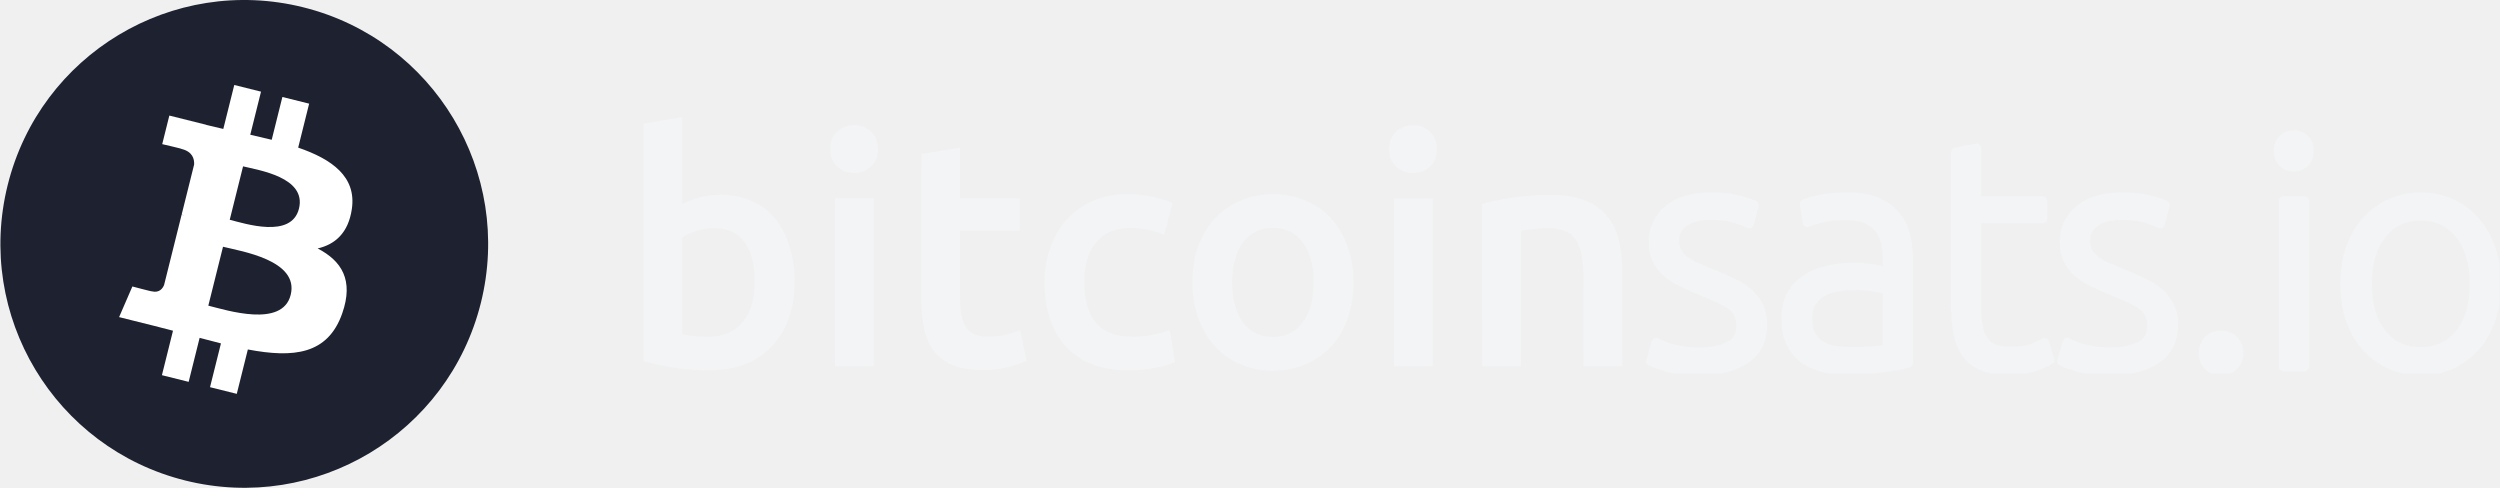
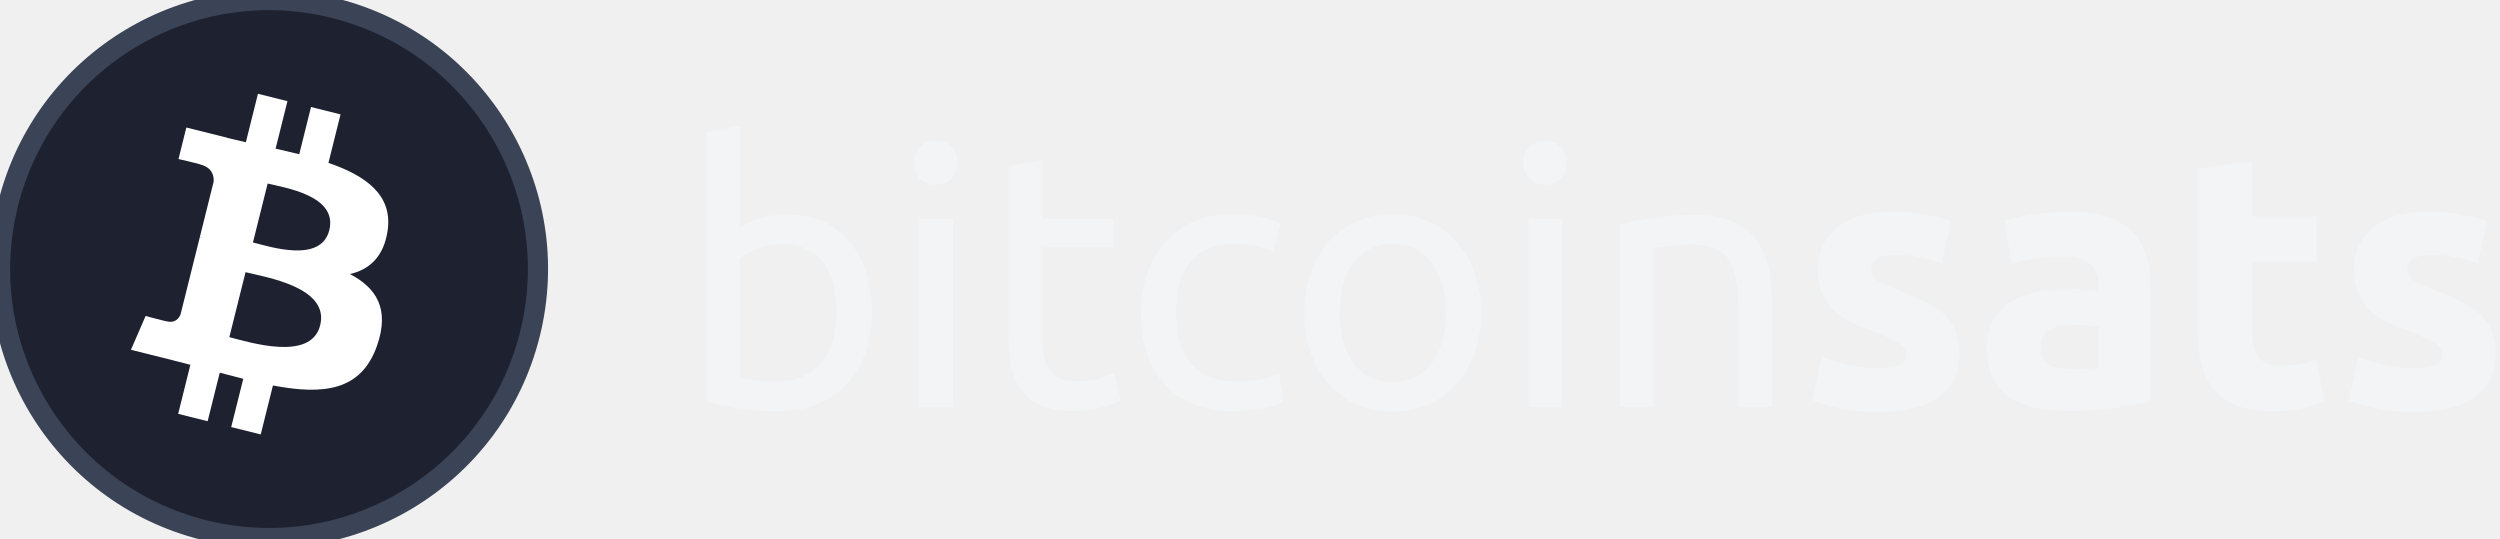
- <svg xmlns="http://www.w3.org/2000/svg" viewBox="0 0 327.9 64" width="984" height="192" role="img" aria-label="bitcoinsats.io">
+ <svg xmlns="http://www.w3.org/2000/svg" viewBox="0 0 297.4 64" width="892" height="192" role="img" aria-label="bitcoinsats.io">
  <g transform="translate(0.00630876,-0.00301984)">
-     <path fill="#1E2230" d="m63.033,39.744c-4.274,17.143-21.637,27.576-38.782,23.301-17.138-4.274-27.571-21.638-23.295-38.78,4.272-17.145,21.635-27.579,38.775-23.305,17.144,4.274,27.576,21.64,23.302,38.784z" />
-     <path fill="#FFF" d="m46.103,27.444c0.637-4.258-2.605-6.547-7.038-8.074l1.438-5.768-3.511-0.875-1.4,5.616c-0.923-0.23-1.871-0.447-2.813-0.662l1.41-5.653-3.509-0.875-1.439,5.766c-0.764-0.174-1.514-0.346-2.242-0.527l0.004-0.018-4.842-1.209-0.934,3.75s2.605,0.597,2.55,0.634c1.422,0.355,1.679,1.296,1.636,2.042l-1.638,6.571c0.098,0.025,0.225,0.061,0.365,0.117-0.117-0.029-0.242-0.061-0.371-0.092l-2.296,9.205c-0.174,0.432-0.615,1.08-1.609,0.834,0.035,0.051-2.552-0.637-2.552-0.637l-1.743,4.019,4.569,1.139c0.85,0.213,1.683,0.436,2.503,0.646l-1.453,5.834,3.507,0.875,1.439-5.772c0.958,0.26,1.888,0.5,2.798,0.726l-1.434,5.745,3.511,0.875,1.453-5.823c5.987,1.133,10.489,0.676,12.384-4.739,1.527-4.36-0.076-6.875-3.226-8.515,2.294-0.529,4.022-2.038,4.483-5.155zm-8.022,11.249c-1.085,4.36-8.426,2.003-10.806,1.412l1.928-7.729c2.38,0.594,10.012,1.77,8.878,6.317zm1.086-11.312c-0.99,3.966-7.1,1.951-9.082,1.457l1.748-7.01c1.982,0.494,8.365,1.416,7.334,5.553z" />
+     <path fill="#1E2230" stroke="#3B4356" stroke-width="2.4" d="m63.033,39.744c-4.274,17.143-21.637,27.576-38.782,23.301-17.138-4.274-27.571-21.638-23.295-38.78,4.272-17.145,21.635-27.579,38.775-23.305,17.144,4.274,27.576,21.64,23.302,38.784z" />
+     <path fill="#FFFFFF" d="m46.103,27.444c0.637-4.258-2.605-6.547-7.038-8.074l1.438-5.768-3.511-0.875-1.4,5.616c-0.923-0.23-1.871-0.447-2.813-0.662l1.41-5.653-3.509-0.875-1.439,5.766c-0.764-0.174-1.514-0.346-2.242-0.527l0.004-0.018-4.842-1.209-0.934,3.75s2.605,0.597,2.55,0.634c1.422,0.355,1.679,1.296,1.636,2.042l-1.638,6.571c0.098,0.025,0.225,0.061,0.365,0.117-0.117-0.029-0.242-0.061-0.371-0.092l-2.296,9.205c-0.174,0.432-0.615,1.08-1.609,0.834,0.035,0.051-2.552-0.637-2.552-0.637l-1.743,4.019,4.569,1.139c0.85,0.213,1.683,0.436,2.503,0.646l-1.453,5.834,3.507,0.875,1.439-5.772c0.958,0.26,1.888,0.5,2.798,0.726l-1.434,5.745,3.511,0.875,1.453-5.823c5.987,1.133,10.489,0.676,12.384-4.739,1.527-4.36-0.076-6.875-3.226-8.515,2.294-0.529,4.022-2.038,4.483-5.155zm-8.022,11.249c-1.085,4.36-8.426,2.003-10.806,1.412l1.928-7.729c2.38,0.594,10.012,1.77,8.878,6.317zm1.086-11.312c-0.99,3.966-7.1,1.951-9.082,1.457l1.748-7.01c1.982,0.494,8.365,1.416,7.334,5.553z" />
  </g>
-   <svg x="84" y="15.00" width="243.86" height="34.0" viewBox="-0.10 -0.10 65.397 9.118" color="#F3F4F6">
-     <g transform="translate(-39.67519,-80.76244)">
-       <path d="m 43.592,86.554 q 0,-0.869 -0.35,-1.377 -0.339,-0.508 -1.084,-0.508 -0.339,0 -0.643,0.102 -0.294,0.102 -0.474,0.226 v 3.398 q 0.147,0.034 0.373,0.068 0.237,0.023 0.564,0.023 0.756,0 1.185,-0.508 0.429,-0.519 0.429,-1.422 z m 1.4,0.023 q 0,0.711 -0.214,1.287 -0.203,0.564 -0.598,0.971 -0.384,0.406 -0.937,0.621 -0.553,0.214 -1.253,0.214 -0.677,0 -1.298,-0.102 -0.61,-0.102 -1.016,-0.226 v -8.354 l 1.366,-0.226 v 3.059 q 0.237,-0.124 0.576,-0.226 0.35,-0.102 0.768,-0.102 0.621,0 1.106,0.226 0.497,0.214 0.824,0.621 0.327,0.406 0.497,0.982 0.181,0.564 0.181,1.253 z m 2.788,2.946 h -1.366 v -5.904 h 1.366 z m 0.147,-7.631 q 0,0.384 -0.248,0.61 -0.248,0.226 -0.587,0.226 -0.35,0 -0.598,-0.226 -0.248,-0.226 -0.248,-0.61 0,-0.395 0.248,-0.621 0.248,-0.226 0.598,-0.226 0.339,0 0.587,0.226 0.248,0.226 0.248,0.621 z m 1.524,0.169 1.366,-0.226 v 1.784 h 2.1 v 1.14 h -2.1 v 2.405 q 0,0.711 0.226,1.016 0.226,0.305 0.768,0.305 0.373,0 0.655,-0.079 0.294,-0.079 0.463,-0.147 l 0.226,1.084 q -0.237,0.102 -0.621,0.203 -0.384,0.113 -0.903,0.113 -0.632,0 -1.061,-0.169 -0.418,-0.169 -0.666,-0.485 -0.248,-0.327 -0.35,-0.779 -0.102,-0.463 -0.102,-1.05 z m 4.335,4.516 q 0,-0.655 0.203,-1.219 0.203,-0.576 0.576,-0.993 0.384,-0.418 0.926,-0.655 0.542,-0.237 1.219,-0.237 0.835,0 1.58,0.305 l -0.294,1.118 q -0.237,-0.102 -0.542,-0.169 -0.294,-0.068 -0.632,-0.068 -0.802,0 -1.219,0.508 -0.418,0.497 -0.418,1.411 0,0.881 0.395,1.4 0.395,0.508 1.332,0.508 0.35,0 0.689,-0.068 0.339,-0.068 0.587,-0.169 l 0.192,1.129 q -0.226,0.113 -0.689,0.203 -0.452,0.09 -0.937,0.09 -0.756,0 -1.321,-0.226 -0.553,-0.237 -0.926,-0.643 -0.361,-0.418 -0.542,-0.982 -0.181,-0.576 -0.181,-1.242 z m 10.871,-0.011 q 0,0.7 -0.203,1.276 -0.203,0.576 -0.576,0.982 -0.373,0.406 -0.903,0.632 -0.519,0.226 -1.151,0.226 -0.632,0 -1.151,-0.226 -0.519,-0.226 -0.892,-0.632 -0.373,-0.406 -0.587,-0.982 -0.203,-0.576 -0.203,-1.276 0,-0.7 0.203,-1.264 0.214,-0.576 0.587,-0.982 0.384,-0.406 0.903,-0.621 0.519,-0.226 1.14,-0.226 0.621,0 1.14,0.226 0.531,0.214 0.903,0.621 0.373,0.406 0.576,0.982 0.214,0.564 0.214,1.264 z m -1.4,0 q 0,-0.881 -0.384,-1.389 -0.373,-0.519 -1.05,-0.519 -0.677,0 -1.061,0.519 -0.373,0.508 -0.373,1.389 0,0.892 0.373,1.411 0.384,0.519 1.061,0.519 0.677,0 1.05,-0.519 0.384,-0.519 0.384,-1.411 z m 4.188,2.958 h -1.366 v -5.904 h 1.366 z m 0.147,-7.631 q 0,0.384 -0.248,0.61 -0.248,0.226 -0.587,0.226 -0.35,0 -0.598,-0.226 -0.248,-0.226 -0.248,-0.61 0,-0.395 0.248,-0.621 0.248,-0.226 0.598,-0.226 0.339,0 0.587,0.226 0.248,0.226 0.248,0.621 z m 1.592,1.919 q 0.395,-0.113 1.027,-0.214 0.632,-0.102 1.4,-0.102 0.722,0 1.208,0.203 0.485,0.192 0.768,0.553 0.294,0.35 0.406,0.858 0.124,0.497 0.124,1.095 v 3.319 h -1.366 v -3.104 q 0,-0.474 -0.068,-0.802 -0.056,-0.339 -0.203,-0.542 -0.135,-0.214 -0.384,-0.305 -0.237,-0.102 -0.587,-0.102 -0.26,0 -0.542,0.034 -0.282,0.034 -0.418,0.056 v 4.764 h -1.366 z" fill="currentColor" />
-       <path transform="translate(30.0163,80.8267) scale(0.00217094)" fill="currentColor" stroke="currentColor" stroke-width="150" stroke-linejoin="round" d="m 21565.4,3776.8 q 291.2,0 478.4,-93.6 192.4,-98.8 192.4,-327.6 0,-109.2 -36.4,-187.2 -31.2,-78 -109.2,-140.4 -78,-62.4 -208,-119.6 -124.8,-57.2 -312,-135.2 -150.8,-62.4 -286,-124.8 -135.2,-67.6 -239.2,-150.8 -104,-88.4 -166.4,-208 -62.4,-119.6 -62.4,-291.2 0,-327.6 244.4,-530.4 249.6,-202.8 681.2,-202.8 275.6,0 452.4,46.8 182,46.8 254.8,83.2 l -78,301.6 q -62.4,-31.2 -213.2,-83.2 -145.6,-52 -431.6,-52 -114.4,0 -218.4,26 -98.8,20.8 -176.8,72.8 -78,46.8 -124.8,124.8 -46.8,72.8 -46.8,182 0,109.2 41.6,187.2 41.6,78 119.6,140.4 83.2,57.2 197.6,109.2 119.6,52 270.4,114.4 156,62.4 296.4,130 145.6,62.4 254.8,156 109.2,88.4 176.8,218.4 67.6,124.8 67.6,317.2 0,364 -275.6,551.2 -270.4,187.2 -743.6,187.2 -353.6,0 -540.8,-62.4 -187.2,-57.2 -249.6,-88.4 l 88.4,-306.8 q 15.6,10.4 67.6,36.4 52,20.8 140.4,52 88.4,26 208,46.8 124.8,20.8 286,20.8 z m 2447.265,-5.2 q 197.6,0 343.2,-10.4 150.8,-15.6 254.8,-36.4 v -946.4 q -57.2,-26 -182,-52 -124.8,-31.2 -343.2,-31.2 -124.8,0 -260,20.8 -135.2,15.6 -249.6,78 -114.4,57.2 -187.2,161.2 -72.8,104 -72.8,275.6 0,150.8 46.8,254.8 52,104 140.4,166.4 93.6,62.4 218.4,93.6 130,26 291.2,26 z m -31.2,-2506.4 q 265.2,0 447.2,78 187.2,72.8 301.6,208 114.4,130 166.4,312 52,182 52,395.2 v 1695.2 q -52,15.6 -150.8,36.4 -98.8,15.6 -228.8,36.4 -130,20.8 -291.2,31.2 -156,15.6 -322.4,15.6 -213.2,0 -395.2,-46.8 -176.8,-46.8 -312,-145.6 -130,-104 -208,-260 -72.8,-161.2 -72.8,-390 0,-218.4 83.2,-374.4 83.2,-156 234,-254.8 150.8,-104 358.8,-150.8 208,-46.8 452.4,-46.8 72.8,0 150.8,10.4 83.2,5.2 156,20.8 78,10.4 130,26 57.2,10.4 78,20.8 v -166.4 q 0,-140.4 -20.8,-270.4 -20.8,-135.2 -93.6,-239.2 -67.6,-109.2 -197.6,-171.6 -124.8,-67.6 -332.8,-67.6 -296.4,0 -442,41.6 -145.6,41.6 -213.2,67.6 l -46.8,-296.4 q 88.4,-41.6 270.4,-78 187.2,-36.4 447.2,-36.4 z m 2072.871,62.4 h 1071.2 v 286 h -1071.2 v 1430 q 0,228.8 36.4,374.4 41.6,140.4 114.4,218.4 72.8,78 176.8,104 104,26 228.8,26 213.2,0 343.2,-46.8 130,-52 202.8,-93.6 l 83.2,280.8 q -72.8,46.8 -254.8,109.2 -182,57.2 -395.2,57.2 -249.6,0 -421.2,-62.4 -166.4,-67.6 -270.4,-197.6 -98.8,-135.2 -140.4,-332.8 -41.6,-197.6 -41.6,-468 V 537.2 l 338,-62.4 z m 2171.662,2449.2 q 291.2,0 478.4,-93.6 192.4,-98.8 192.4,-327.6 0,-109.2 -36.4,-187.2 -31.2,-78 -109.2,-140.4 -78,-62.4 -208,-119.6 -124.8,-57.2 -312,-135.2 -150.8,-62.4 -286,-124.8 -135.2,-67.6 -239.2,-150.8 -104,-88.4 -166.4,-208 -62.4,-119.6 -62.4,-291.2 0,-327.6 244.4,-530.4 249.6,-202.8 681.2,-202.8 275.6,0 452.4,46.8 182,46.8 254.8,83.2 l -78,301.6 q -62.4,-31.2 -213.2,-83.2 -145.6,-52 -431.6,-52 -114.4,0 -218.4,26 -98.8,20.8 -176.8,72.8 -78,46.8 -124.8,124.8 -46.8,72.8 -46.8,182 0,109.2 41.6,187.2 41.6,78 119.6,140.4 83.2,57.2 197.6,109.2 119.6,52 270.4,114.4 156,62.4 296.4,130 145.6,62.4 254.8,156 109.2,88.4 176.8,218.4 67.6,124.8 67.6,317.2 0,364 -275.6,551.2 -270.4,187.2 -743.6,187.2 -353.6,0 -540.8,-62.4 -187.2,-57.2 -249.6,-88.4 l 88.4,-306.8 q 15.6,10.4 67.6,36.4 52,20.8 140.4,52 88.4,26 208,46.8 124.8,20.8 286,20.8 z m 2078.065,15.6 q 0,119.6 -78,202.8 -72.8,83.2 -208,83.2 -135.2,0 -213.2,-83.2 -72.8,-83.2 -72.8,-202.8 0,-119.6 72.8,-202.8 78,-83.2 213.2,-83.2 135.2,0 208,83.2 78,83.2 78,202.8 z m 1064.069,223.6 h -338 V 1327.6 h 338 z m 78,-3499.6 q 0,119.6 -72.8,192.4 -72.8,67.6 -176.8,67.6 -104,0 -176.8,-67.6 -72.8,-72.8 -72.8,-192.4 0,-119.6 72.8,-187.2 72.8,-72.8 176.8,-72.8 104,0 176.8,72.8 72.8,67.6 72.8,187.2 z m 3034.864,2158 q 0,317.2 -93.6,577.2 -88.4,260 -254.8,442 -161.2,182 -384.8,286 -223.6,98.8 -494,98.8 -270.4,0 -494,-98.8 -223.6,-104 -390,-286 -161.2,-182 -254.8,-442 -88.4,-260 -88.4,-577.2 0,-317.2 88.4,-577.2 93.6,-260 254.8,-442 166.4,-187.2 390,-286 223.6,-104 494,-104 270.4,0 494,104 223.6,98.8 384.8,286 166.4,182 254.8,442 93.6,260 93.6,577.2 z m -358.8,0 q 0,-504.4 -234,-800.8 -234,-301.6 -634.4,-301.6 -400.4,0 -634.4,301.6 -234,296.4 -234,800.8 0,504.4 234,800.8 234,296.4 634.4,296.4 400.4,0 634.4,-296.4 234,-296.4 234,-800.8 z" />
+   <svg x="84" y="15.00" width="213.38" height="34.0" viewBox="0 0 62.967 10.033" color="#F3F4F6">
+     <g transform="translate(-25.99013,-76.20947)">
+       <g fill="currentColor">
+         <path d="m 27.171,79.753 q 0.216,-0.14 0.648,-0.292 0.445,-0.152 1.016,-0.152 0.711,0 1.257,0.254 0.559,0.254 0.94,0.711 0.381,0.457 0.572,1.092 0.203,0.635 0.203,1.397 0,0.8 -0.241,1.448 -0.229,0.635 -0.66,1.079 -0.432,0.445 -1.041,0.686 -0.61,0.241 -1.372,0.241 -0.826,0 -1.46,-0.114 -0.635,-0.114 -1.041,-0.229 v -9.461 l 1.181,-0.203 z m 0,5.283 q 0.178,0.051 0.495,0.102 0.33,0.038 0.813,0.038 0.953,0 1.524,-0.622 0.572,-0.635 0.572,-1.791 0,-0.508 -0.102,-0.953 -0.102,-0.445 -0.33,-0.762 -0.229,-0.33 -0.597,-0.508 -0.356,-0.191 -0.864,-0.191 -0.483,0 -0.889,0.165 -0.406,0.165 -0.622,0.343 z m 7.48,1.029 h -1.181 v -6.604 h 1.181 z m -0.597,-7.798 q -0.318,0 -0.546,-0.203 -0.216,-0.216 -0.216,-0.572 0,-0.356 0.216,-0.559 0.229,-0.216 0.546,-0.216 0.318,0 0.533,0.216 0.229,0.203 0.229,0.559 0,0.356 -0.229,0.572 -0.216,0.203 -0.533,0.203 z m 3.734,1.194 h 2.502 v 0.991 h -2.502 v 3.048 q 0,0.495 0.076,0.826 0.076,0.318 0.229,0.508 0.152,0.178 0.381,0.254 0.229,0.076 0.533,0.076 0.533,0 0.851,-0.114 0.33,-0.127 0.457,-0.178 l 0.229,0.978 q -0.178,0.089 -0.622,0.216 -0.445,0.14 -1.016,0.14 -0.673,0 -1.118,-0.165 -0.432,-0.178 -0.699,-0.521 -0.267,-0.343 -0.381,-0.838 -0.102,-0.508 -0.102,-1.168 v -5.893 l 1.181,-0.203 z m 6.706,6.756 q -0.8,0 -1.41,-0.254 -0.597,-0.254 -1.016,-0.711 -0.406,-0.457 -0.61,-1.079 -0.203,-0.635 -0.203,-1.397 0,-0.762 0.216,-1.397 0.229,-0.635 0.635,-1.092 0.406,-0.47 0.991,-0.724 0.597,-0.267 1.321,-0.267 0.445,0 0.889,0.076 0.445,0.076 0.851,0.241 l -0.267,1.003 q -0.267,-0.127 -0.622,-0.203 -0.343,-0.076 -0.737,-0.076 -0.991,0 -1.524,0.622 -0.521,0.622 -0.521,1.816 0,0.533 0.114,0.978 0.127,0.445 0.381,0.762 0.267,0.318 0.673,0.495 0.406,0.165 0.991,0.165 0.47,0 0.851,-0.089 0.381,-0.089 0.597,-0.191 l 0.165,0.991 q -0.102,0.064 -0.292,0.127 -0.191,0.051 -0.432,0.089 -0.241,0.051 -0.521,0.076 -0.267,0.038 -0.521,0.038 z m 8.699,-3.454 q 0,0.787 -0.229,1.422 -0.229,0.635 -0.648,1.092 -0.406,0.457 -0.978,0.711 -0.572,0.241 -1.245,0.241 -0.673,0 -1.245,-0.241 -0.572,-0.254 -0.991,-0.711 -0.406,-0.457 -0.635,-1.092 -0.229,-0.635 -0.229,-1.422 0,-0.775 0.229,-1.41 0.229,-0.648 0.635,-1.105 0.419,-0.457 0.991,-0.699 0.572,-0.254 1.245,-0.254 0.673,0 1.245,0.254 0.572,0.241 0.978,0.699 0.419,0.457 0.648,1.105 0.229,0.635 0.229,1.41 z m -1.232,0 q 0,-1.118 -0.508,-1.765 -0.495,-0.66 -1.359,-0.66 -0.864,0 -1.372,0.66 -0.495,0.648 -0.495,1.765 0,1.118 0.495,1.778 0.508,0.648 1.372,0.648 0.864,0 1.359,-0.648 0.508,-0.66 0.508,-1.778 z m 4.077,3.302 h -1.181 v -6.604 h 1.181 z m -0.597,-7.798 q -0.318,0 -0.546,-0.203 -0.216,-0.216 -0.216,-0.572 0,-0.356 0.216,-0.559 0.229,-0.216 0.546,-0.216 0.318,0 0.533,0.216 0.229,0.203 0.229,0.559 0,0.356 -0.229,0.572 -0.216,0.203 -0.533,0.203 z m 2.629,1.384 q 0.406,-0.102 1.079,-0.216 0.673,-0.114 1.549,-0.114 0.787,0 1.308,0.229 0.521,0.216 0.826,0.622 0.318,0.394 0.445,0.953 0.127,0.559 0.127,1.232 v 3.708 h -1.181 v -3.454 q 0,-0.61 -0.089,-1.041 -0.076,-0.432 -0.267,-0.699 -0.191,-0.267 -0.508,-0.381 -0.318,-0.127 -0.787,-0.127 -0.191,0 -0.394,0.013 -0.203,0.013 -0.394,0.038 -0.178,0.013 -0.33,0.038 -0.14,0.025 -0.203,0.038 v 5.575 h -1.181 z" />
+         <path d="m 67.151,84.706 q 0.521,0 0.737,-0.102 0.216,-0.102 0.216,-0.394 0,-0.229 -0.279,-0.394 -0.279,-0.178 -0.851,-0.394 -0.445,-0.165 -0.813,-0.343 -0.356,-0.178 -0.61,-0.419 -0.254,-0.254 -0.394,-0.597 -0.14,-0.343 -0.14,-0.826 0,-0.94 0.699,-1.486 0.699,-0.546 1.918,-0.546 0.61,0 1.168,0.114 0.559,0.102 0.889,0.229 l -0.33,1.473 q -0.33,-0.114 -0.724,-0.203 -0.381,-0.089 -0.864,-0.089 -0.889,0 -0.889,0.495 0,0.114 0.038,0.203 0.038,0.089 0.152,0.178 0.114,0.076 0.305,0.178 0.203,0.089 0.508,0.203 0.622,0.229 1.029,0.457 0.406,0.216 0.635,0.483 0.241,0.254 0.33,0.572 0.102,0.318 0.102,0.737 0,0.991 -0.749,1.499 -0.737,0.508 -2.095,0.508 -0.889,0 -1.486,-0.152 -0.584,-0.152 -0.813,-0.254 l 0.318,-1.537 q 0.483,0.191 0.991,0.305 0.508,0.102 1.003,0.102 z m 6.795,0.038 q 0.279,0 0.533,-0.013 0.254,-0.013 0.406,-0.038 v -1.435 q -0.114,-0.025 -0.343,-0.051 -0.229,-0.025 -0.419,-0.025 -0.267,0 -0.508,0.038 -0.229,0.025 -0.406,0.114 -0.178,0.089 -0.279,0.241 -0.102,0.152 -0.102,0.381 0,0.445 0.292,0.622 0.305,0.165 0.826,0.165 z m -0.152,-5.537 q 0.838,0 1.397,0.191 0.559,0.191 0.889,0.546 0.343,0.356 0.483,0.864 0.14,0.508 0.14,1.13 v 3.937 q -0.406,0.089 -1.13,0.203 -0.724,0.127 -1.753,0.127 -0.648,0 -1.181,-0.114 -0.521,-0.114 -0.902,-0.368 -0.381,-0.267 -0.584,-0.686 -0.203,-0.419 -0.203,-1.029 0,-0.584 0.229,-0.991 0.241,-0.406 0.635,-0.648 0.394,-0.241 0.902,-0.343 0.508,-0.114 1.054,-0.114 0.368,0 0.648,0.038 0.292,0.025 0.47,0.076 v -0.178 q 0,-0.483 -0.292,-0.775 -0.292,-0.292 -1.016,-0.292 -0.483,0 -0.953,0.076 -0.47,0.064 -0.813,0.191 l -0.241,-1.524 q 0.165,-0.051 0.406,-0.102 0.254,-0.064 0.546,-0.102 0.292,-0.051 0.61,-0.076 0.33,-0.038 0.66,-0.038 z m 4.559,-1.486 1.892,-0.305 v 1.968 h 2.273 v 1.575 h -2.273 v 2.349 q 0,0.597 0.203,0.953 0.216,0.356 0.851,0.356 0.305,0 0.622,-0.051 0.33,-0.064 0.597,-0.165 l 0.267,1.473 q -0.343,0.14 -0.762,0.241 -0.419,0.102 -1.029,0.102 -0.775,0 -1.283,-0.203 -0.508,-0.216 -0.813,-0.584 -0.305,-0.381 -0.432,-0.914 -0.114,-0.533 -0.114,-1.181 z m 7.62,6.985 q 0.521,0 0.737,-0.102 0.216,-0.102 0.216,-0.394 0,-0.229 -0.279,-0.394 -0.279,-0.178 -0.851,-0.394 -0.445,-0.165 -0.813,-0.343 -0.356,-0.178 -0.61,-0.419 -0.254,-0.254 -0.394,-0.597 -0.14,-0.343 -0.14,-0.826 0,-0.94 0.699,-1.486 0.699,-0.546 1.918,-0.546 0.61,0 1.168,0.114 0.559,0.102 0.889,0.229 l -0.33,1.473 q -0.33,-0.114 -0.724,-0.203 -0.381,-0.089 -0.864,-0.089 -0.889,0 -0.889,0.495 0,0.114 0.038,0.203 0.038,0.089 0.152,0.178 0.114,0.076 0.305,0.178 0.203,0.089 0.508,0.203 0.622,0.229 1.029,0.457 0.406,0.216 0.635,0.483 0.241,0.254 0.33,0.572 0.102,0.318 0.102,0.737 0,0.991 -0.749,1.499 -0.737,0.508 -2.095,0.508 -0.889,0 -1.486,-0.152 -0.584,-0.152 -0.813,-0.254 l 0.318,-1.537 q 0.483,0.191 0.991,0.305 0.508,0.102 1.003,0.102 z" />
+       </g>
    </g>
  </svg>
</svg>
